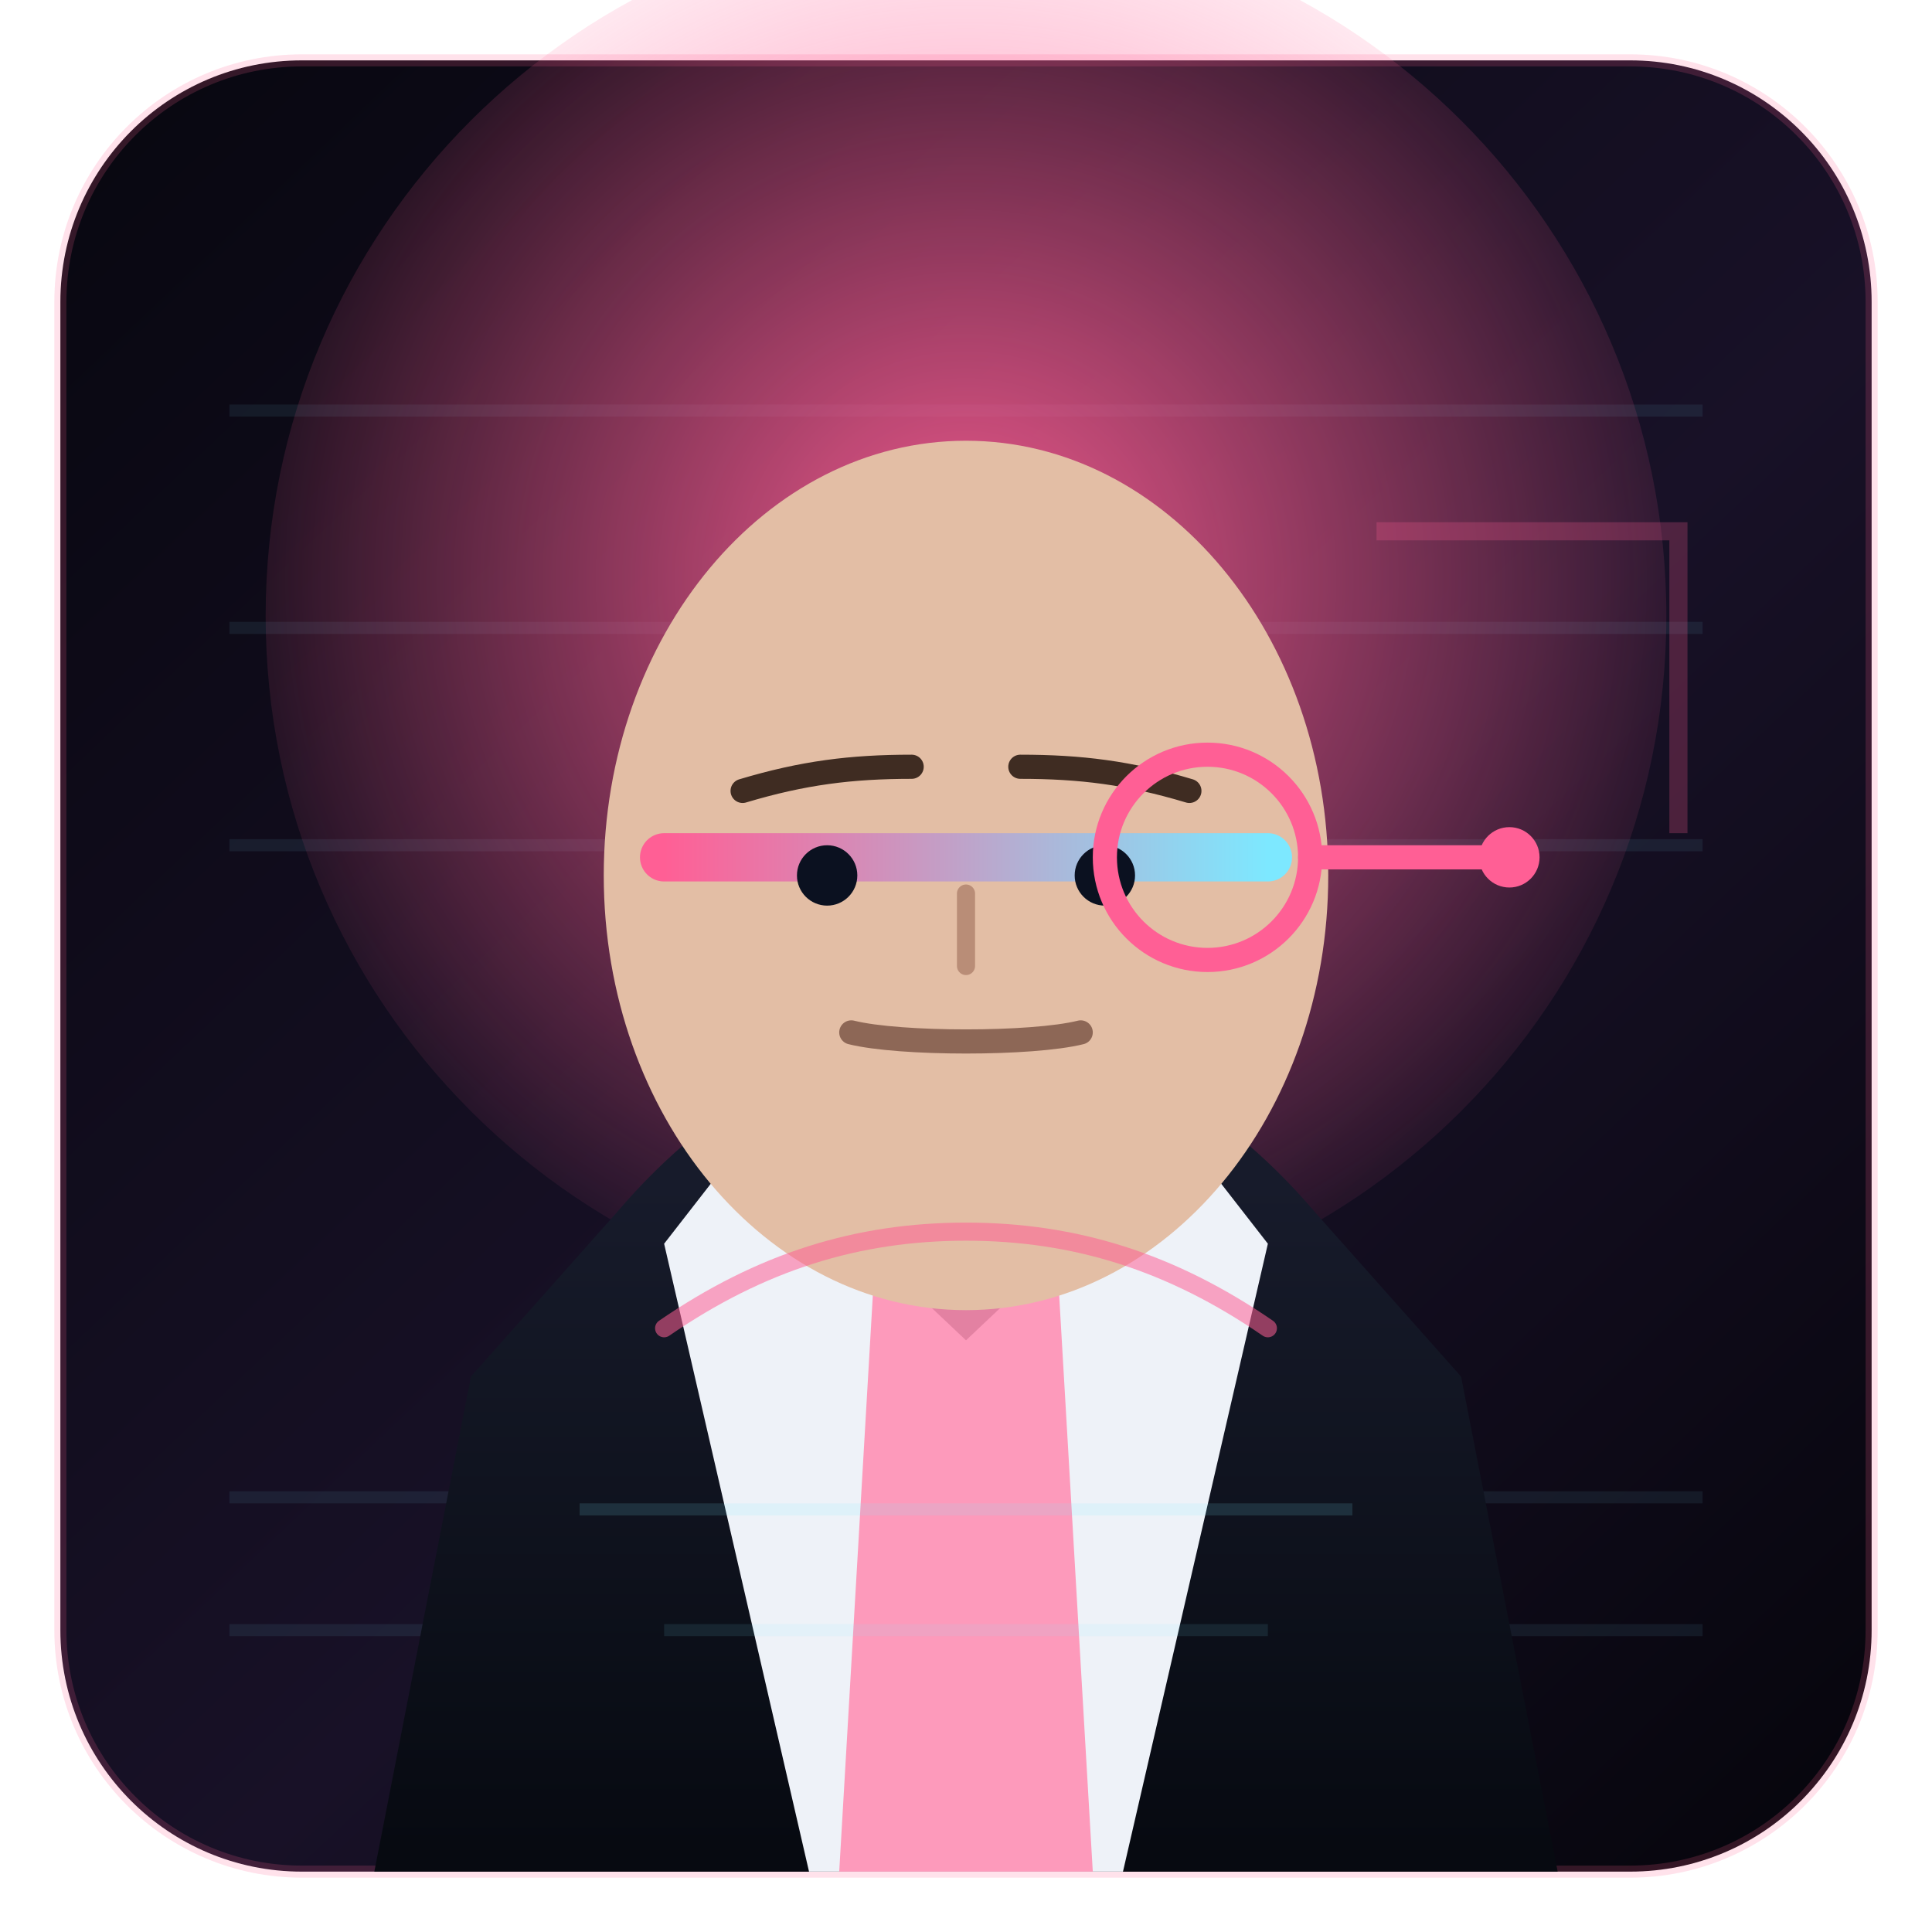
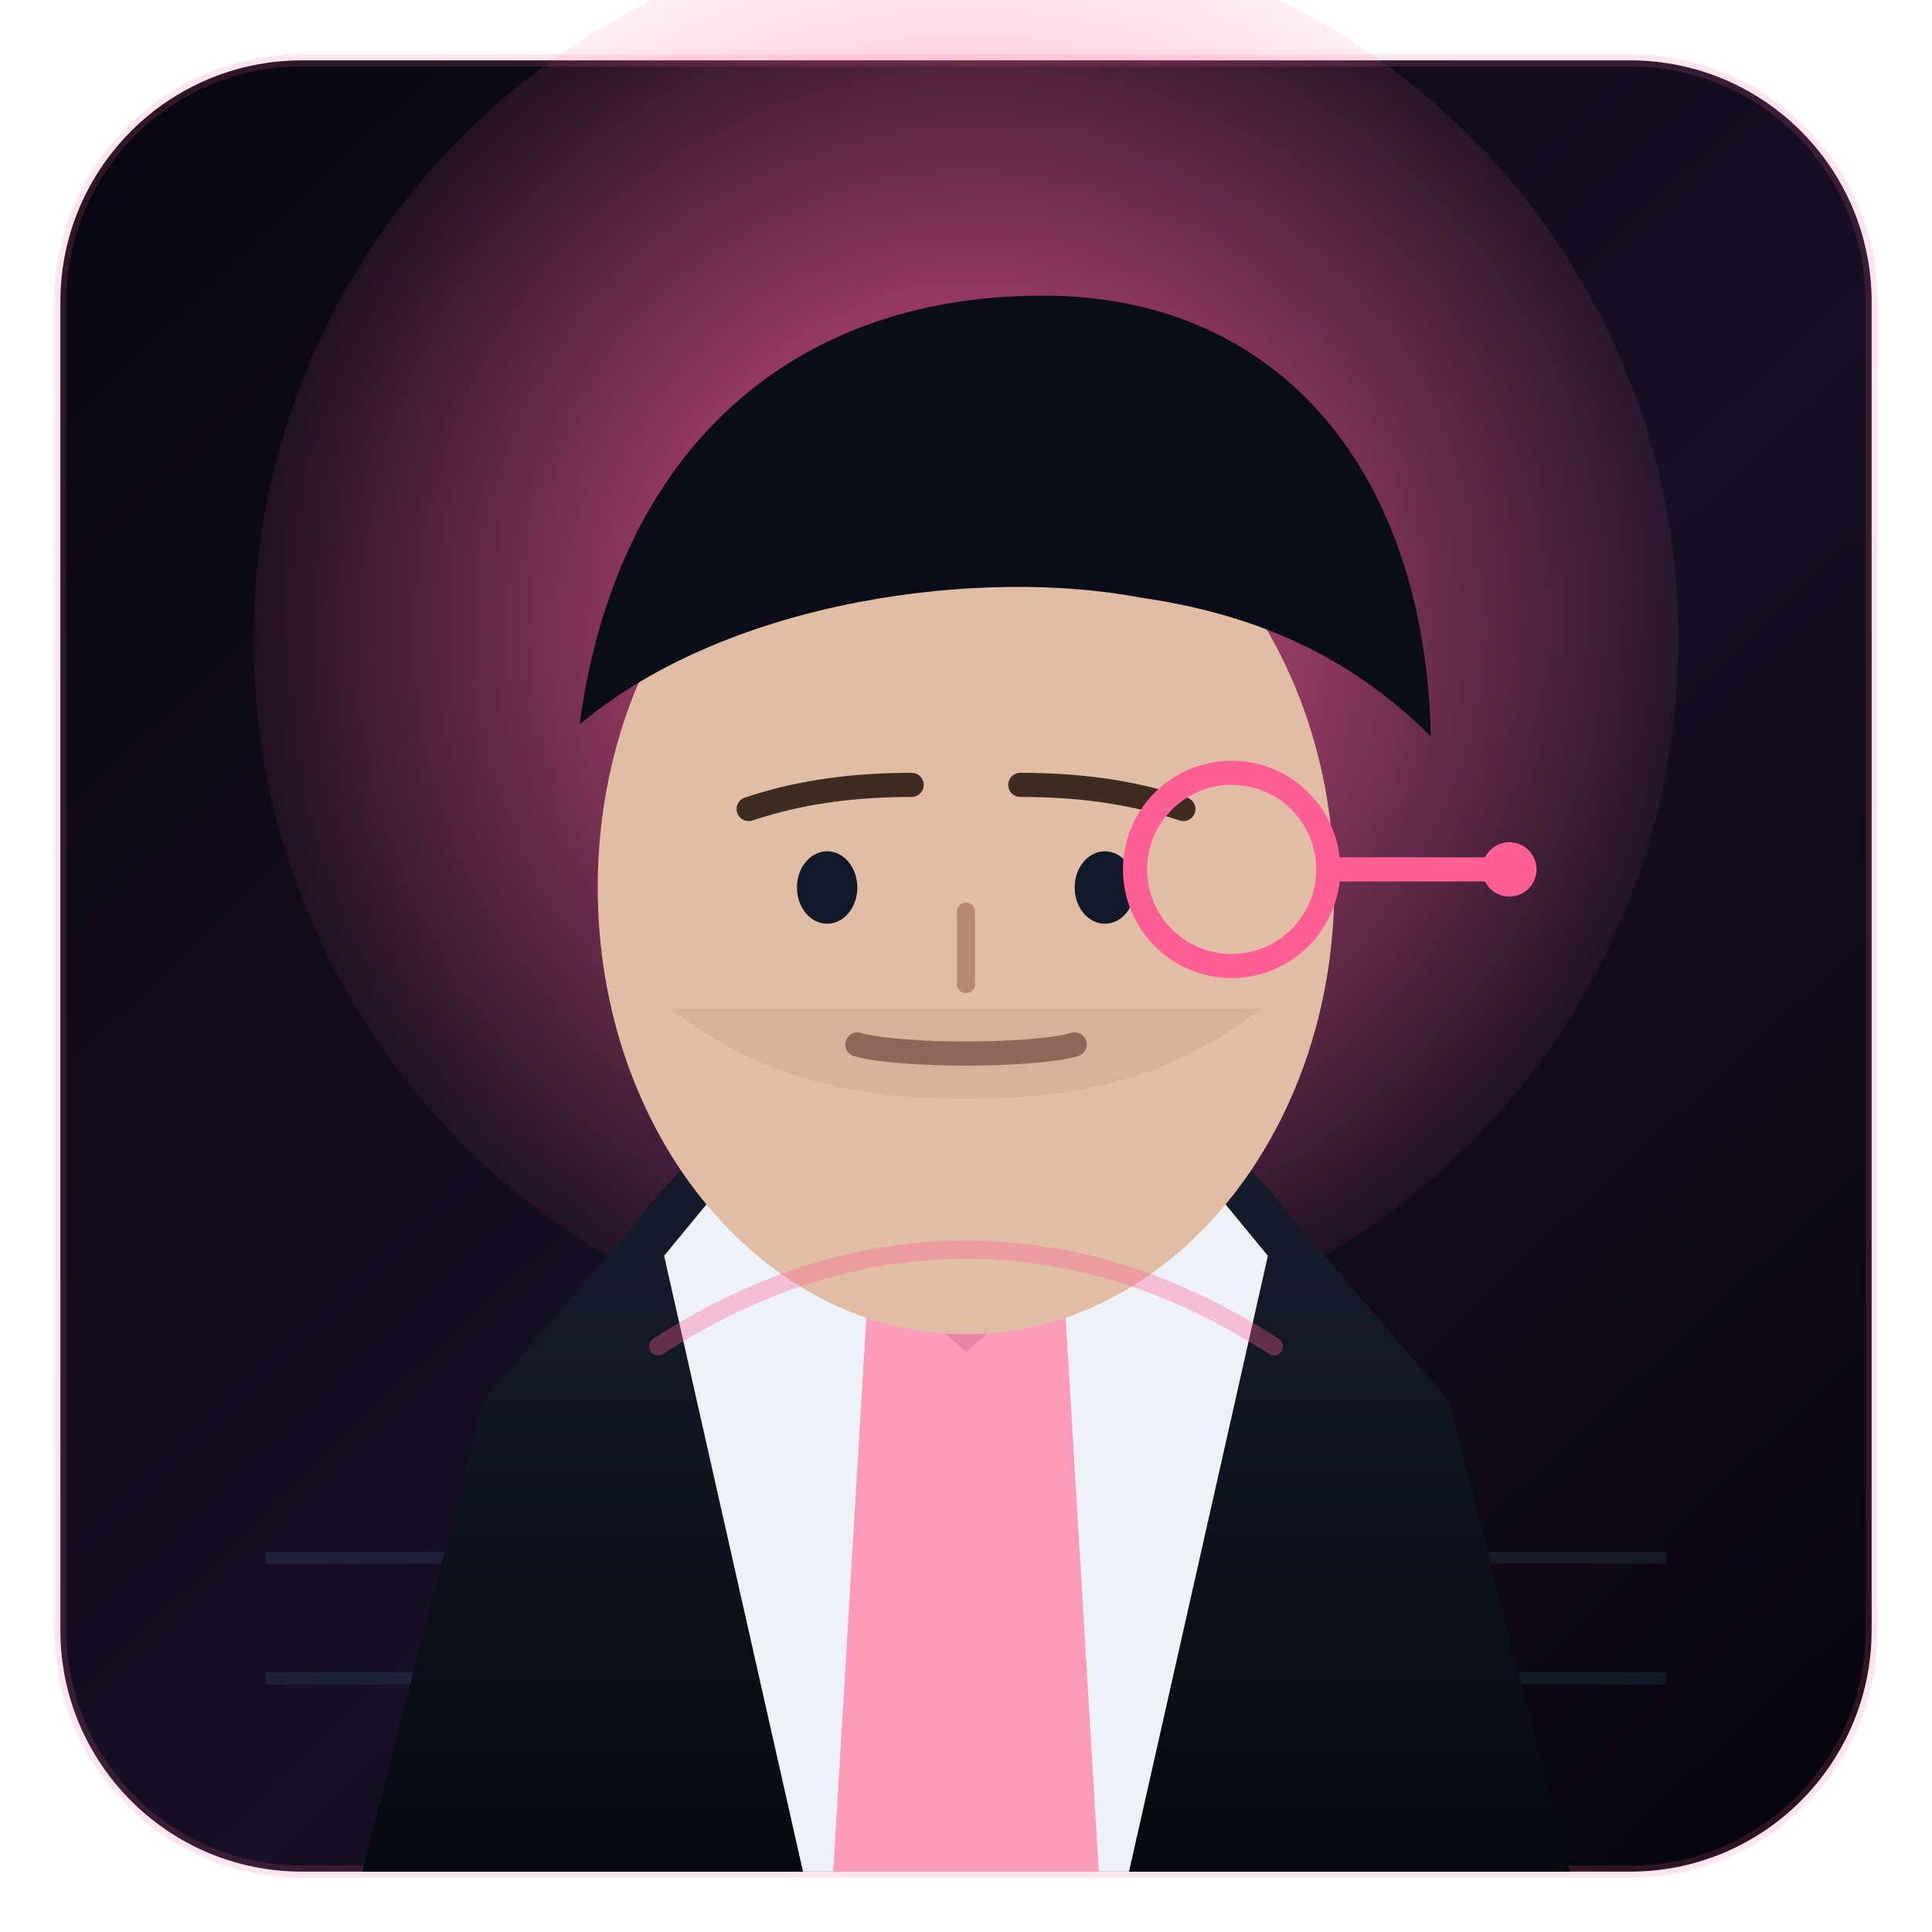
<svg xmlns="http://www.w3.org/2000/svg" width="320" height="320" viewBox="0 0 320 320" fill="none">
  <defs>
    <linearGradient id="gw-bg" x1="18" y1="10" x2="302" y2="310" gradientUnits="userSpaceOnUse">
      <stop stop-color="#080710" />
-       <stop offset="0.56" stop-color="#181127" />
-       <stop offset="1" stop-color="#06050C" />
+       <stop offset="0.56" stop-color="#171026" />
+       <stop offset="1" stop-color="#06050b" />
    </linearGradient>
-     <radialGradient id="gw-halo" cx="0" cy="0" r="1" gradientUnits="userSpaceOnUse" gradientTransform="translate(160 96) rotate(90) scale(132)">
-       <stop stop-color="#FF5F95" stop-opacity="0.94" />
-       <stop offset="1" stop-color="#FF5F95" stop-opacity="0" />
+     <radialGradient id="gw-halo" cx="0" cy="0" r="1" gradientUnits="userSpaceOnUse" gradientTransform="translate(160 102) rotate(90) scale(130)">
+       <stop stop-color="#ff5f95" stop-opacity="0.92" />
+       <stop offset="1" stop-color="#ff5f95" stop-opacity="0" />
    </radialGradient>
-     <linearGradient id="gw-suit" x1="160" y1="196" x2="160" y2="306" gradientUnits="userSpaceOnUse">
-       <stop stop-color="#171B2B" />
-       <stop offset="1" stop-color="#070A11" />
-     </linearGradient>
-     <linearGradient id="gw-visor" x1="110" y1="142" x2="210" y2="142" gradientUnits="userSpaceOnUse">
-       <stop stop-color="#FF5F95" />
-       <stop offset="1" stop-color="#7DE8FF" />
+     <linearGradient id="gw-suit" x1="160" y1="204" x2="160" y2="308" gradientUnits="userSpaceOnUse">
+       <stop stop-color="#171a2b" />
+       <stop offset="1" stop-color="#070911" />
    </linearGradient>
  </defs>
  <rect x="10" y="10" width="300" height="300" rx="40" fill="url(#gw-bg)" />
-   <rect x="10" y="10" width="300" height="300" rx="40" stroke="#FF5F95" stroke-opacity="0.18" stroke-width="2" />
-   <path d="M38 68H282" stroke="#7DE8FF" stroke-opacity="0.08" stroke-width="2" />
-   <path d="M38 104H282" stroke="#7DE8FF" stroke-opacity="0.08" stroke-width="2" />
-   <path d="M38 140H282" stroke="#7DE8FF" stroke-opacity="0.08" stroke-width="2" />
-   <path d="M38 248H282" stroke="#7DE8FF" stroke-opacity="0.08" stroke-width="2" />
-   <path d="M38 270H282" stroke="#7DE8FF" stroke-opacity="0.08" stroke-width="2" />
-   <circle cx="160" cy="102" r="116" fill="url(#gw-halo)" />
-   <path d="M62 310L78 228L102 201C119 181 138 172 160 172C182 172 201 181 218 201L242 228L258 310H62Z" fill="url(#gw-suit)" />
-   <path d="M124 188L160 222L196 188L210 206L186 310H134L110 206L124 188Z" fill="#EEF2F8" />
-   <path d="M146 190L160 208L174 190L181 310H139L146 190Z" fill="#FF8FB3" fill-opacity="0.88" />
-   <ellipse cx="160" cy="145" rx="60" ry="72" fill="#E3BEA5" />
-   M96 118C101 76 130 49 174 51C212 52 235 79 236 121C222 109 208 101 188 97C167 92 130 94 96 118Z
-   <path d="M110 142H210" stroke="url(#gw-visor)" stroke-width="8" stroke-linecap="round" />
-   <path d="M123 131C133 128 141 127 151 127" stroke="#3F2C22" stroke-width="4" stroke-linecap="round" />
-   <path d="M169 127C179 127 187 128 197 131" stroke="#3F2C22" stroke-width="4" stroke-linecap="round" />
-   <circle cx="137" cy="145" r="5" fill="#0B1120" />
-   <circle cx="183" cy="145" r="5" fill="#0B1120" />
-   <path d="M160 148V160" stroke="#B98D77" stroke-width="3" stroke-linecap="round" />
-   <path d="M141 171C149 173 171 173 179 171" stroke="#8D6756" stroke-width="4" stroke-linecap="round" />
-   <path d="M110 220C126 209 142 204 160 204C178 204 194 209 210 220" stroke="#FF5F95" stroke-opacity="0.54" stroke-width="3" stroke-linecap="round" />
-   <path d="M96 250H224" stroke="#7DE8FF" stroke-opacity="0.14" stroke-width="2" />
-   <path d="M110 270H210" stroke="#7DE8FF" stroke-opacity="0.1" stroke-width="2" />
-   <circle cx="200" cy="142" r="17" stroke="#FF5F95" stroke-width="4" />
-   <path d="M217 142H246" stroke="#FF5F95" stroke-width="4" stroke-linecap="round" />
-   <circle cx="250" cy="142" r="5" fill="#FF5F95" />
-   <path d="M228 88H278V138" stroke="#FF5F95" stroke-opacity="0.24" stroke-width="3" />
+   <rect x="10" y="10" width="300" height="300" rx="40" stroke="#ff5f95" stroke-opacity="0.16" stroke-width="2" />
+   <circle cx="160" cy="106" r="118" fill="url(#gw-halo)" />
+   <path d="M44 258H276" stroke="#7be7ff" stroke-opacity="0.08" stroke-width="2" />
+   <path d="M44 278H276" stroke="#7be7ff" stroke-opacity="0.08" stroke-width="2" />
+   <path d="M60 310L80 232L104 204C121 182 140 172 160 172C180 172 199 182 216 204L240 232L260 310H60Z" fill="url(#gw-suit)" />
+   <path d="M124 191L160 224L196 191L210 208L187 310H133L110 208L124 191Z" fill="#eef2f8" />
+   <path d="M145 193L160 211L175 193L182 310H138L145 193Z" fill="#ff91b4" fill-opacity="0.9" />
+   <ellipse cx="160" cy="147" rx="61" ry="74" fill="#e2bda5" />
+   <path d="M111 167C124 177 138 182 160 182C182 182 196 177 209 167" fill="#000" fill-opacity="0.06" />
+   <path d="M96 120C102 75 131 48 175 49C212 50 236 78 237 122C225 110 210 102 189 99C163 94 121 99 96 120Z" fill="#0a0d17" />
+   <path d="M124 134C133 131 142 130 151 130" stroke="#3e2c23" stroke-width="4" stroke-linecap="round" />
+   <path d="M169 130C178 130 187 131 196 134" stroke="#3e2c23" stroke-width="4" stroke-linecap="round" />
+   <ellipse cx="137" cy="147" rx="5" ry="6" fill="#111827" />
+   <ellipse cx="183" cy="147" rx="5" ry="6" fill="#111827" />
+   <path d="M160 151V163" stroke="#b78a73" stroke-width="3" stroke-linecap="round" />
+   <path d="M142 173C149 175 171 175 178 173" stroke="#8d6758" stroke-width="4" stroke-linecap="round" />
+   <path d="M109 223C126 212 143 207 160 207C177 207 194 212 211 223" stroke="#ff5f95" stroke-opacity="0.34" stroke-width="3" stroke-linecap="round" />
+   <circle cx="204" cy="144" r="16" stroke="#ff5f95" stroke-width="4" />
+   <path d="M220 144H247" stroke="#ff5f95" stroke-width="4" stroke-linecap="round" />
+   <circle cx="250" cy="144" r="4.5" fill="#ff5f95" />
</svg>
